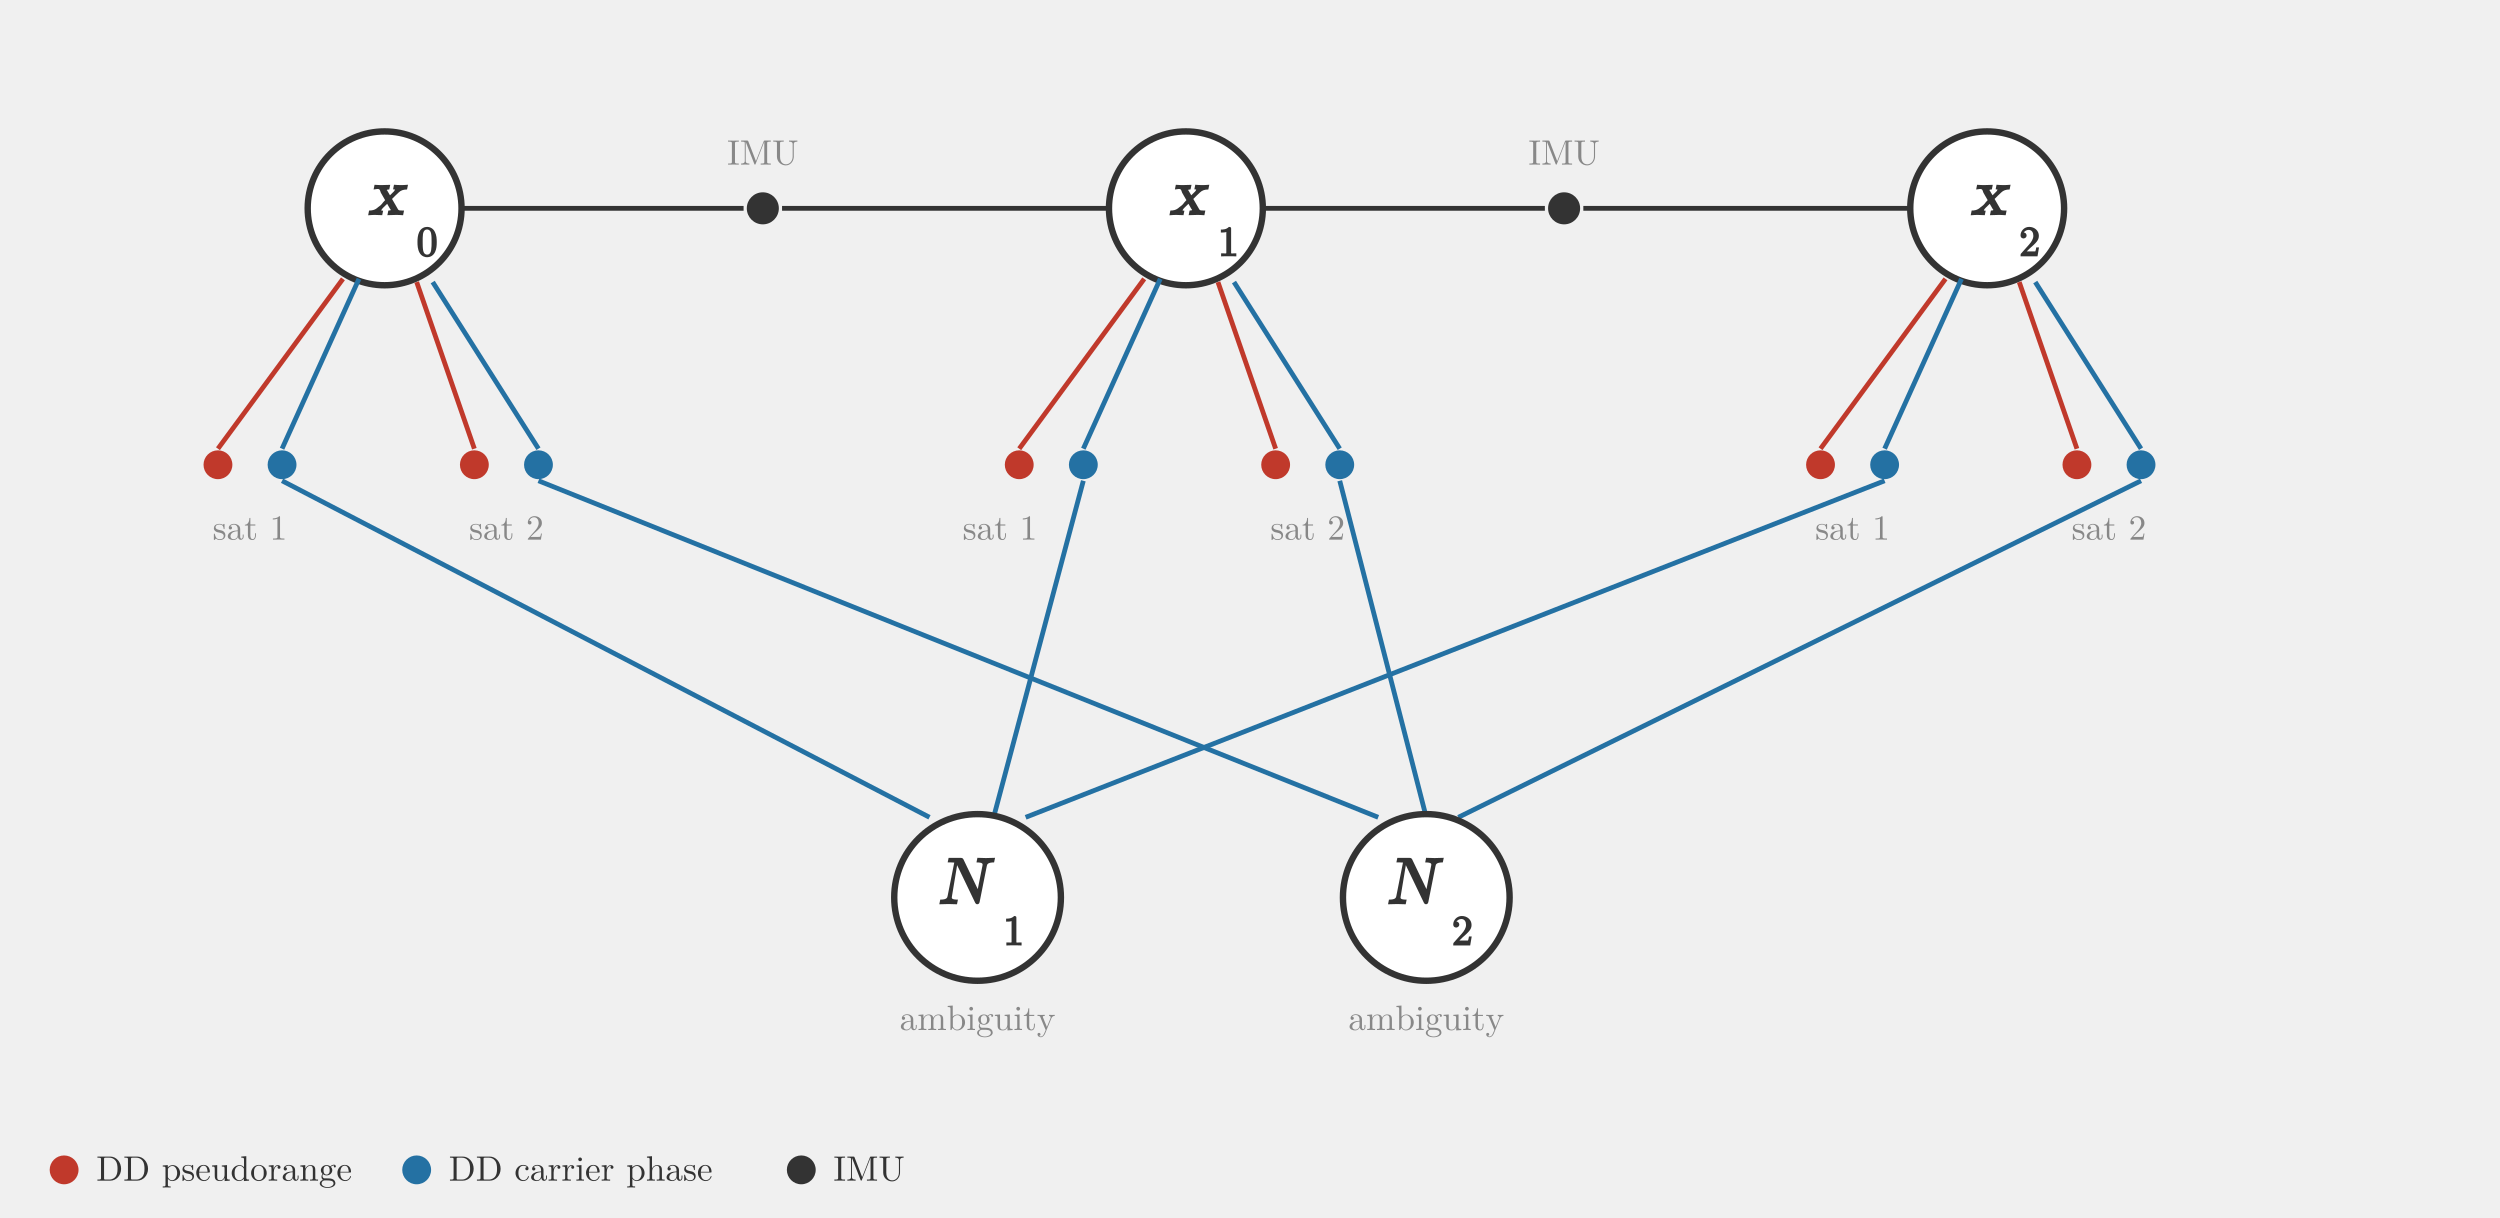
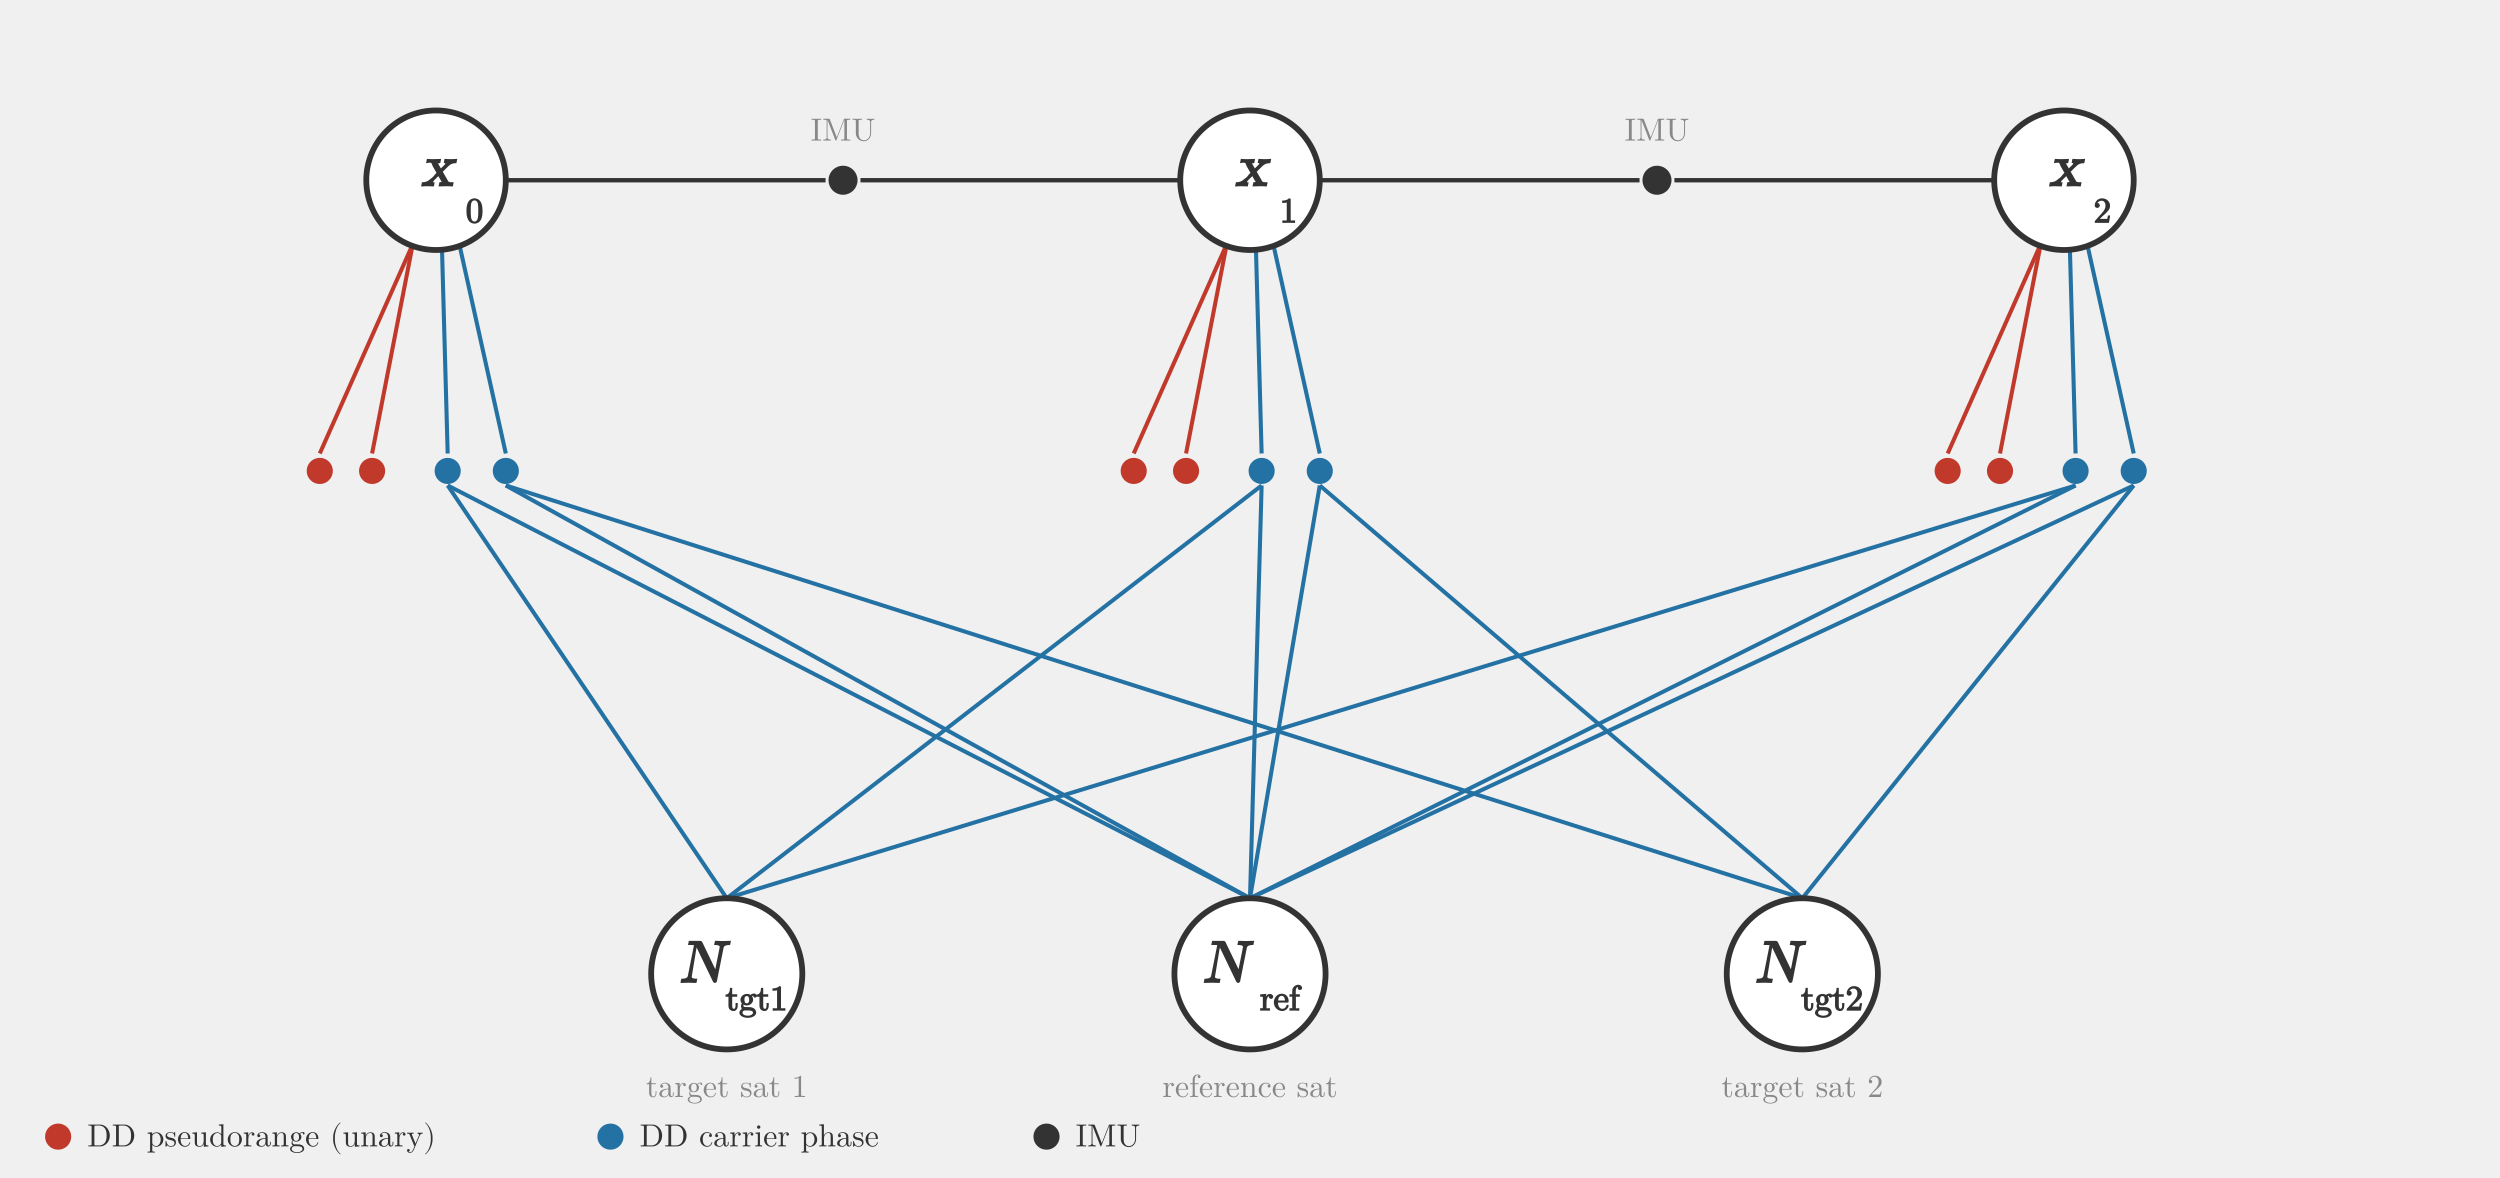
- <svg xmlns="http://www.w3.org/2000/svg" viewBox="0 0 780 380" font-family="'Computer Modern', 'Latin Modern Math', 'STIX Two Math', serif">
+ <svg xmlns="http://www.w3.org/2000/svg" viewBox="0 0 860 405" font-family="'Computer Modern', 'Latin Modern Math', 'STIX Two Math', serif">
  <defs>
    <style>
-       .var-node { fill: white; stroke: #333; stroke-width: 2; }
-       .dot-pr { fill: #c0392b; }
-       .dot-cp { fill: #2471a3; }
-       .dot-imu { fill: #333; }
-       .edge-cp { stroke: #2471a3; stroke-width: 1.5; fill: none; }
-       .edge-pr { stroke: #c0392b; stroke-width: 1.5; fill: none; }
-       .edge-imu { stroke: #333; stroke-width: 1.5; fill: none; }
-       .vartext { font-size: 20px; font-weight: bold; fill: #333; text-anchor: middle; dominant-baseline: central; }
-       .subtext { font-size: 13px; font-weight: bold; fill: #333; text-anchor: middle; dominant-baseline: central; }
-       .ann { font-size: 11px; fill: #888; text-anchor: middle; dominant-baseline: central; }
-       .legend-label { font-size: 11px; fill: #333; text-anchor: start; dominant-baseline: central; }
-     </style>
+     .var-node { fill: white; stroke: #333; stroke-width: 2; }
+     .dot-pr { fill: #c0392b; } .dot-cp { fill: #2471a3; } .dot-imu { fill: #333; }
+     .edge-cp { stroke: #2471a3; stroke-width: 1.4; fill: none; }
+     .edge-pr { stroke: #c0392b; stroke-width: 1.4; fill: none; }
+     .edge-imu { stroke: #333; stroke-width: 1.5; fill: none; }
+     .vartext { font-size: 20px; font-weight: bold; fill: #333; text-anchor: middle; dominant-baseline: central; }
+     .subtext { font-size: 12px; font-weight: bold; fill: #333; text-anchor: middle; dominant-baseline: central; }
+     .ann { font-size: 11px; fill: #888; text-anchor: middle; dominant-baseline: central; }
+     .legend-label { font-size: 11px; fill: #333; text-anchor: start; dominant-baseline: central; }
+   </style>
  </defs>
-   <circle cx="120" cy="65" r="24" class="var-node" />
-   <text x="120" y="61" class="vartext" font-style="italic">x</text>
-   <text x="133" y="76" class="subtext">0</text>
-   <circle cx="370" cy="65" r="24" class="var-node" />
-   <text x="370" y="61" class="vartext" font-style="italic">x</text>
-   <text x="383" y="76" class="subtext">1</text>
-   <circle cx="620" cy="65" r="24" class="var-node" />
-   <text x="620" y="61" class="vartext" font-style="italic">x</text>
-   <text x="633" y="76" class="subtext">2</text>
-   <line x1="144" y1="65" x2="232" y2="65" class="edge-imu" />
-   <circle cx="238" cy="65" r="5" class="dot-imu" />
-   <line x1="244" y1="65" x2="346" y2="65" class="edge-imu" />
-   <text x="238" y="48" class="ann">IMU</text>
-   <line x1="394" y1="65" x2="482" y2="65" class="edge-imu" />
-   <circle cx="488" cy="65" r="5" class="dot-imu" />
-   <line x1="494" y1="65" x2="596" y2="65" class="edge-imu" />
-   <text x="488" y="48" class="ann">IMU</text>
-   <line x1="107" y1="87" x2="68" y2="140" class="edge-pr" />
-   <circle cx="68" cy="145" r="4.5" class="dot-pr" />
-   <line x1="112" y1="87" x2="88" y2="140" class="edge-cp" />
-   <circle cx="88" cy="145" r="4.5" class="dot-cp" />
-   <line x1="88" y1="150" x2="290" y2="255" class="edge-cp" />
-   <text x="78" y="165" class="ann">sat 1</text>
-   <line x1="130" y1="88" x2="148" y2="140" class="edge-pr" />
-   <circle cx="148" cy="145" r="4.5" class="dot-pr" />
-   <line x1="135" y1="88" x2="168" y2="140" class="edge-cp" />
-   <circle cx="168" cy="145" r="4.5" class="dot-cp" />
-   <line x1="168" y1="150" x2="430" y2="255" class="edge-cp" />
-   <text x="158" y="165" class="ann">sat 2</text>
-   <line x1="357" y1="87" x2="318" y2="140" class="edge-pr" />
-   <circle cx="318" cy="145" r="4.5" class="dot-pr" />
-   <line x1="362" y1="87" x2="338" y2="140" class="edge-cp" />
-   <circle cx="338" cy="145" r="4.5" class="dot-cp" />
-   <line x1="338" y1="150" x2="310" y2="255" class="edge-cp" />
-   <text x="312" y="165" class="ann">sat 1</text>
-   <line x1="380" y1="88" x2="398" y2="140" class="edge-pr" />
-   <circle cx="398" cy="145" r="4.5" class="dot-pr" />
-   <line x1="385" y1="88" x2="418" y2="140" class="edge-cp" />
-   <circle cx="418" cy="145" r="4.5" class="dot-cp" />
-   <line x1="418" y1="150" x2="445" y2="255" class="edge-cp" />
-   <text x="408" y="165" class="ann">sat 2</text>
-   <line x1="607" y1="87" x2="568" y2="140" class="edge-pr" />
-   <circle cx="568" cy="145" r="4.5" class="dot-pr" />
-   <line x1="612" y1="87" x2="588" y2="140" class="edge-cp" />
-   <circle cx="588" cy="145" r="4.5" class="dot-cp" />
-   <line x1="588" y1="150" x2="320" y2="255" class="edge-cp" />
-   <text x="578" y="165" class="ann">sat 1</text>
-   <line x1="630" y1="88" x2="648" y2="140" class="edge-pr" />
-   <circle cx="648" cy="145" r="4.5" class="dot-pr" />
-   <line x1="635" y1="88" x2="668" y2="140" class="edge-cp" />
-   <circle cx="668" cy="145" r="4.5" class="dot-cp" />
-   <line x1="668" y1="150" x2="455" y2="255" class="edge-cp" />
-   <text x="658" y="165" class="ann">sat 2</text>
-   <circle cx="305" cy="280" r="26" class="var-node" />
-   <text x="300" y="276" class="vartext" font-style="italic">N</text>
-   <text x="316" y="291" class="subtext">1</text>
-   <text x="305" y="318" class="ann">ambiguity</text>
-   <circle cx="445" cy="280" r="26" class="var-node" />
-   <text x="440" y="276" class="vartext" font-style="italic">N</text>
-   <text x="456" y="291" class="subtext">2</text>
-   <text x="445" y="318" class="ann">ambiguity</text>
-   <circle cx="20" cy="365" r="4.5" class="dot-pr" />
-   <text x="30" y="365" class="legend-label">DD pseudorange</text>
-   <circle cx="130" cy="365" r="4.5" class="dot-cp" />
-   <text x="140" y="365" class="legend-label">DD carrier phase</text>
-   <circle cx="250" cy="365" r="4.5" class="dot-imu" />
-   <text x="260" y="365" class="legend-label">IMU</text>
+   <line x1="174" y1="62" x2="284" y2="62" class="edge-imu" />
+   <circle cx="290" cy="62" r="5" class="dot-imu" />
+   <line x1="296" y1="62" x2="406" y2="62" class="edge-imu" />
+   <text x="290" y="45" class="ann">IMU</text>
+   <line x1="454" y1="62" x2="564" y2="62" class="edge-imu" />
+   <circle cx="570" cy="62" r="5" class="dot-imu" />
+   <line x1="576" y1="62" x2="686" y2="62" class="edge-imu" />
+   <text x="570" y="45" class="ann">IMU</text>
+   <line x1="142" y1="84" x2="110" y2="156" class="edge-pr" />
+   <line x1="142" y1="84" x2="128" y2="156" class="edge-pr" />
+   <line x1="152" y1="84" x2="154" y2="156" class="edge-cp" />
+   <line x1="154" y1="167" x2="430" y2="309" class="edge-cp" />
+   <line x1="154" y1="167" x2="250" y2="309" class="edge-cp" />
+   <line x1="158" y1="84" x2="174" y2="156" class="edge-cp" />
+   <line x1="174" y1="167" x2="430" y2="309" class="edge-cp" />
+   <line x1="174" y1="167" x2="620" y2="309" class="edge-cp" />
+   <circle cx="110" cy="162" r="4.5" class="dot-pr" />
+   <circle cx="128" cy="162" r="4.5" class="dot-pr" />
+   <circle cx="154" cy="162" r="4.5" class="dot-cp" />
+   <circle cx="174" cy="162" r="4.5" class="dot-cp" />
+   <line x1="422" y1="84" x2="390" y2="156" class="edge-pr" />
+   <line x1="422" y1="84" x2="408" y2="156" class="edge-pr" />
+   <line x1="432" y1="84" x2="434" y2="156" class="edge-cp" />
+   <line x1="434" y1="167" x2="430" y2="309" class="edge-cp" />
+   <line x1="434" y1="167" x2="250" y2="309" class="edge-cp" />
+   <line x1="438" y1="84" x2="454" y2="156" class="edge-cp" />
+   <line x1="454" y1="167" x2="430" y2="309" class="edge-cp" />
+   <line x1="454" y1="167" x2="620" y2="309" class="edge-cp" />
+   <circle cx="390" cy="162" r="4.5" class="dot-pr" />
+   <circle cx="408" cy="162" r="4.5" class="dot-pr" />
+   <circle cx="434" cy="162" r="4.5" class="dot-cp" />
+   <circle cx="454" cy="162" r="4.5" class="dot-cp" />
+   <line x1="702" y1="84" x2="670" y2="156" class="edge-pr" />
+   <line x1="702" y1="84" x2="688" y2="156" class="edge-pr" />
+   <line x1="712" y1="84" x2="714" y2="156" class="edge-cp" />
+   <line x1="714" y1="167" x2="430" y2="309" class="edge-cp" />
+   <line x1="714" y1="167" x2="250" y2="309" class="edge-cp" />
+   <line x1="718" y1="84" x2="734" y2="156" class="edge-cp" />
+   <line x1="734" y1="167" x2="430" y2="309" class="edge-cp" />
+   <line x1="734" y1="167" x2="620" y2="309" class="edge-cp" />
+   <circle cx="670" cy="162" r="4.5" class="dot-pr" />
+   <circle cx="688" cy="162" r="4.5" class="dot-pr" />
+   <circle cx="714" cy="162" r="4.5" class="dot-cp" />
+   <circle cx="734" cy="162" r="4.5" class="dot-cp" />
+   <circle cx="150" cy="62" r="24" class="var-node" />
+   <text x="150" y="58" class="vartext" font-style="italic">x</text>
+   <text x="163" y="73" class="subtext">0</text>
+   <circle cx="430" cy="62" r="24" class="var-node" />
+   <text x="430" y="58" class="vartext" font-style="italic">x</text>
+   <text x="443" y="73" class="subtext">1</text>
+   <circle cx="710" cy="62" r="24" class="var-node" />
+   <text x="710" y="58" class="vartext" font-style="italic">x</text>
+   <text x="723" y="73" class="subtext">2</text>
+   <circle cx="430" cy="335" r="26" class="var-node" />
+   <text x="421" y="332" class="vartext" font-style="italic">N</text>
+   <text x="440" y="344" class="subtext">ref</text>
+   <circle cx="250" cy="335" r="26" class="var-node" />
+   <text x="241" y="332" class="vartext" font-style="italic">N</text>
+   <text x="260" y="344" class="subtext">tgt1</text>
+   <circle cx="620" cy="335" r="26" class="var-node" />
+   <text x="611" y="332" class="vartext" font-style="italic">N</text>
+   <text x="630" y="344" class="subtext">tgt2</text>
+   <text x="430" y="374" class="ann">reference sat</text>
+   <text x="250" y="374" class="ann">target sat 1</text>
+   <text x="620" y="374" class="ann">target sat 2</text>
+   <circle cx="20" cy="391" r="4.5" class="dot-pr" />
+   <text x="30" y="391" class="legend-label">DD pseudorange (unary)</text>
+   <circle cx="210" cy="391" r="4.5" class="dot-cp" />
+   <text x="220" y="391" class="legend-label">DD carrier phase</text>
+   <circle cx="360" cy="391" r="4.5" class="dot-imu" />
+   <text x="370" y="391" class="legend-label">IMU</text>
</svg>
